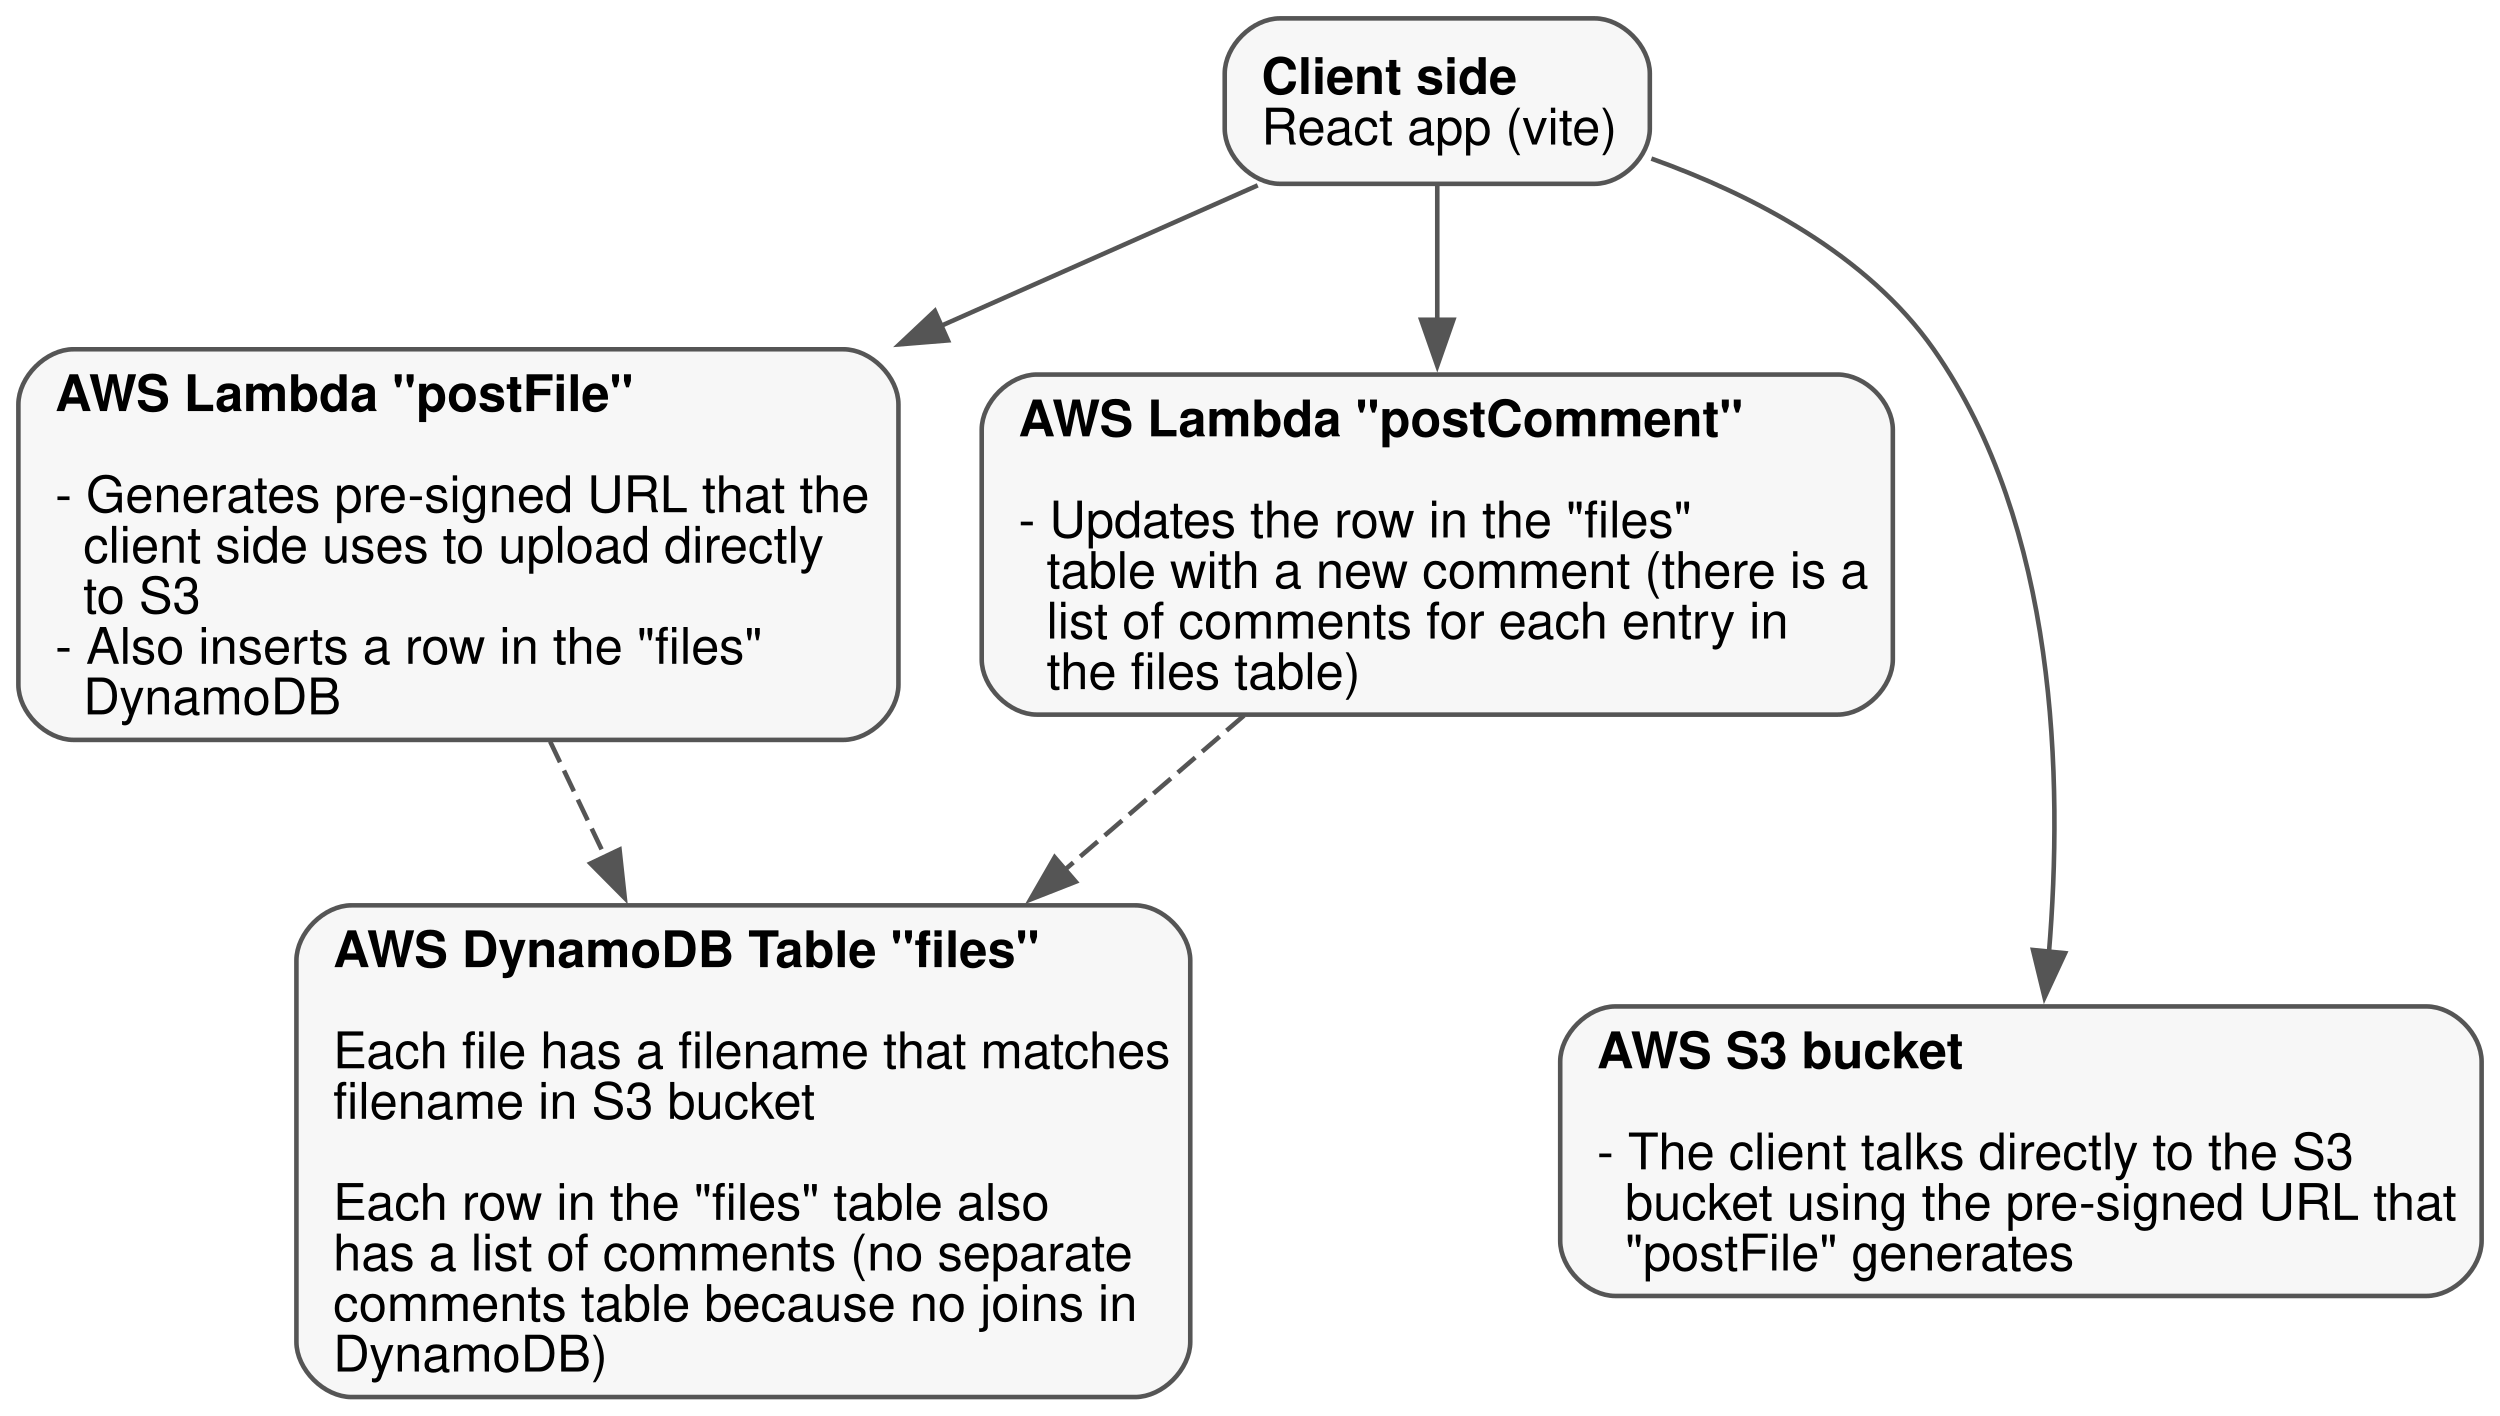
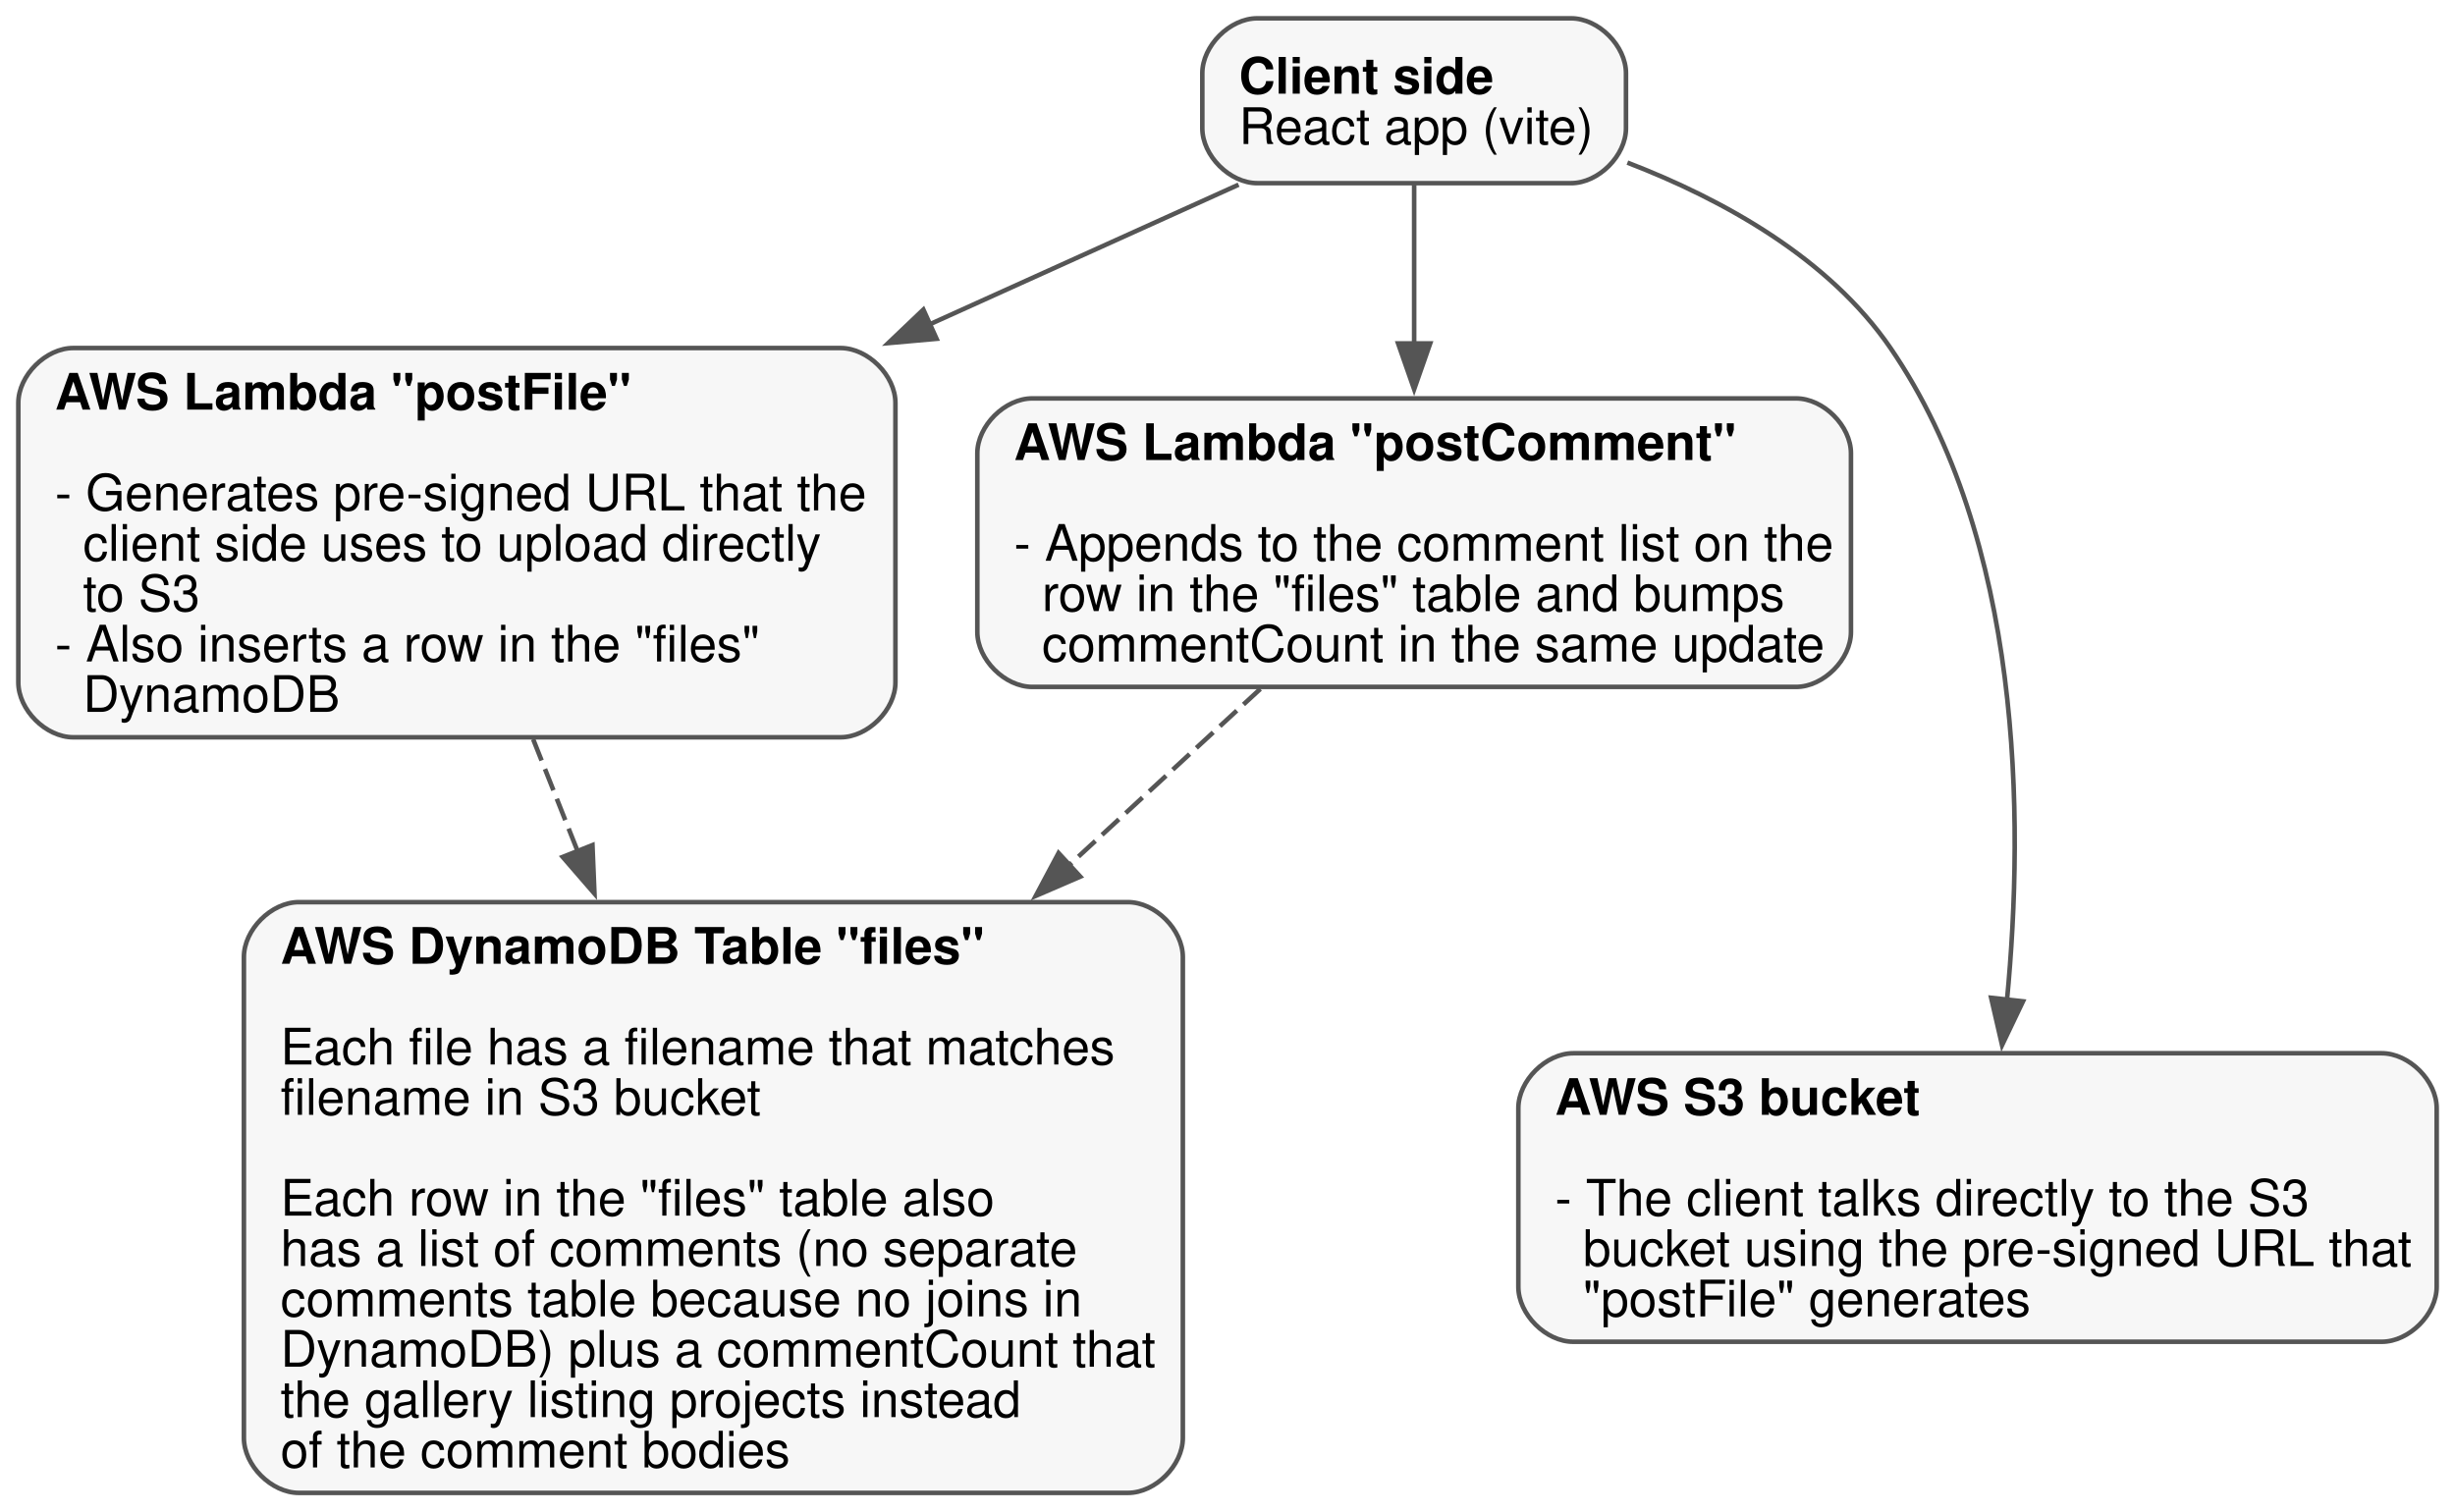
- <svg xmlns="http://www.w3.org/2000/svg" width="544pt" height="308pt" viewBox="0.00 0.00 544.00 308.00">
-   <g id="graph0" class="graph" transform="scale(1 1) rotate(0) translate(4 304)">
+ <svg xmlns="http://www.w3.org/2000/svg" width="536pt" height="330pt" viewBox="0.00 0.00 536.00 330.00">
+   <g id="graph0" class="graph" transform="scale(1 1) rotate(0) translate(4 326)">
    <g id="node1" class="node">
-       <path fill="#f7f7f7" stroke="#555555" d="M343,-300C343,-300 274.5,-300 274.5,-300 268.5,-300 262.5,-294 262.5,-288 262.5,-288 262.5,-276 262.5,-276 262.5,-270 268.5,-264 274.5,-264 274.5,-264 343,-264 343,-264 349,-264 355,-270 355,-276 355,-276 355,-288 355,-288 355,-294 349,-300 343,-300" />
-       <text xml:space="preserve" text-anchor="start" x="270.5" y="-283.55" font-family="Helvetica,sans-Serif" font-weight="bold" font-size="11.00">Client side</text>
-       <text xml:space="preserve" text-anchor="start" x="270.5" y="-272.55" font-family="Helvetica,sans-Serif" font-size="11.00">React app (vite)</text>
+       <path fill="#f7f7f7" stroke="#555555" d="M339,-322C339,-322 270.5,-322 270.5,-322 264.5,-322 258.5,-316 258.5,-310 258.5,-310 258.5,-298 258.5,-298 258.5,-292 264.5,-286 270.5,-286 270.5,-286 339,-286 339,-286 345,-286 351,-292 351,-298 351,-298 351,-310 351,-310 351,-316 345,-322 339,-322" />
+       <text xml:space="preserve" text-anchor="start" x="266.5" y="-305.55" font-family="Helvetica,sans-Serif" font-weight="bold" font-size="11.00">Client side</text>
+       <text xml:space="preserve" text-anchor="start" x="266.5" y="-294.55" font-family="Helvetica,sans-Serif" font-size="11.00">React app (vite)</text>
    </g>
    <g id="node2" class="node">
-       <path fill="#f7f7f7" stroke="#555555" d="M179.5,-228C179.5,-228 12,-228 12,-228 6,-228 0,-222 0,-216 0,-216 0,-155 0,-155 0,-149 6,-143 12,-143 12,-143 179.5,-143 179.5,-143 185.5,-143 191.5,-149 191.5,-155 191.5,-155 191.5,-216 191.5,-216 191.5,-222 185.5,-228 179.5,-228" />
-       <text xml:space="preserve" text-anchor="start" x="8" y="-214.55" font-family="Helvetica,sans-Serif" font-weight="bold" font-size="11.00">AWS Lambda "postFile"</text>
-       <text xml:space="preserve" text-anchor="start" x="8" y="-192.55" font-family="Helvetica,sans-Serif" font-size="11.00">- Generates pre-signed URL that the</text>
-       <text xml:space="preserve" text-anchor="start" x="8" y="-181.55" font-family="Helvetica,sans-Serif" font-size="11.00">  client side uses to upload directly</text>
-       <text xml:space="preserve" text-anchor="start" x="8" y="-170.55" font-family="Helvetica,sans-Serif" font-size="11.00">  to S3</text>
-       <text xml:space="preserve" text-anchor="start" x="8" y="-159.55" font-family="Helvetica,sans-Serif" font-size="11.00">- Also inserts a row in the "files"</text>
-       <text xml:space="preserve" text-anchor="start" x="8" y="-148.55" font-family="Helvetica,sans-Serif" font-size="11.00">  DynamoDB</text>
+       <path fill="#f7f7f7" stroke="#555555" d="M179.5,-250C179.5,-250 12,-250 12,-250 6,-250 0,-244 0,-238 0,-238 0,-177 0,-177 0,-171 6,-165 12,-165 12,-165 179.5,-165 179.5,-165 185.5,-165 191.5,-171 191.5,-177 191.5,-177 191.5,-238 191.5,-238 191.5,-244 185.5,-250 179.5,-250" />
+       <text xml:space="preserve" text-anchor="start" x="8" y="-236.55" font-family="Helvetica,sans-Serif" font-weight="bold" font-size="11.00">AWS Lambda "postFile"</text>
+       <text xml:space="preserve" text-anchor="start" x="8" y="-214.55" font-family="Helvetica,sans-Serif" font-size="11.00">- Generates pre-signed URL that the</text>
+       <text xml:space="preserve" text-anchor="start" x="8" y="-203.55" font-family="Helvetica,sans-Serif" font-size="11.00">  client side uses to upload directly</text>
+       <text xml:space="preserve" text-anchor="start" x="8" y="-192.55" font-family="Helvetica,sans-Serif" font-size="11.00">  to S3</text>
+       <text xml:space="preserve" text-anchor="start" x="8" y="-181.55" font-family="Helvetica,sans-Serif" font-size="11.00">- Also inserts a row in the "files"</text>
+       <text xml:space="preserve" text-anchor="start" x="8" y="-170.55" font-family="Helvetica,sans-Serif" font-size="11.00">  DynamoDB</text>
    </g>
    <g id="edge2" class="edge">
-       <path fill="none" stroke="#555555" d="M269.68,-263.67C250.14,-255 225.44,-244.04 200.85,-233.13" />
-       <polygon fill="#555555" stroke="#555555" points="202.27,-229.93 191.71,-229.07 199.43,-236.33 202.27,-229.93" />
+       <path fill="none" stroke="#555555" d="M266.42,-285.67C247.24,-277 223.01,-266.04 198.87,-255.13" />
+       <polygon fill="#555555" stroke="#555555" points="200.48,-252.02 189.93,-251.08 197.6,-258.39 200.48,-252.02" />
    </g>
    <g id="node3" class="node">
-       <path fill="#f7f7f7" stroke="#555555" d="M395.88,-222.5C395.88,-222.5 221.62,-222.5 221.62,-222.5 215.62,-222.5 209.62,-216.5 209.62,-210.5 209.62,-210.5 209.62,-160.5 209.62,-160.5 209.62,-154.5 215.62,-148.5 221.62,-148.5 221.62,-148.5 395.88,-148.5 395.88,-148.5 401.88,-148.5 407.88,-154.5 407.88,-160.5 407.88,-160.5 407.88,-210.5 407.88,-210.5 407.88,-216.5 401.88,-222.5 395.88,-222.5" />
-       <text xml:space="preserve" text-anchor="start" x="217.62" y="-209.05" font-family="Helvetica,sans-Serif" font-weight="bold" font-size="11.00">AWS Lambda "postComment"</text>
-       <text xml:space="preserve" text-anchor="start" x="217.62" y="-187.05" font-family="Helvetica,sans-Serif" font-size="11.00">- Updates the row in the "files"</text>
-       <text xml:space="preserve" text-anchor="start" x="217.62" y="-176.05" font-family="Helvetica,sans-Serif" font-size="11.00">  table with a new comment (there is a</text>
-       <text xml:space="preserve" text-anchor="start" x="217.62" y="-165.05" font-family="Helvetica,sans-Serif" font-size="11.00">  list of comments for each entry in</text>
-       <text xml:space="preserve" text-anchor="start" x="217.62" y="-154.05" font-family="Helvetica,sans-Serif" font-size="11.00">  the files table)</text>
+       <path fill="#f7f7f7" stroke="#555555" d="M388.12,-239C388.12,-239 221.38,-239 221.38,-239 215.38,-239 209.38,-233 209.38,-227 209.38,-227 209.38,-188 209.38,-188 209.38,-182 215.38,-176 221.38,-176 221.38,-176 388.12,-176 388.12,-176 394.12,-176 400.12,-182 400.12,-188 400.12,-188 400.12,-227 400.12,-227 400.12,-233 394.12,-239 388.12,-239" />
+       <text xml:space="preserve" text-anchor="start" x="217.38" y="-225.55" font-family="Helvetica,sans-Serif" font-weight="bold" font-size="11.00">AWS Lambda "postComment"</text>
+       <text xml:space="preserve" text-anchor="start" x="217.38" y="-203.55" font-family="Helvetica,sans-Serif" font-size="11.00">- Appends to the comment list on the</text>
+       <text xml:space="preserve" text-anchor="start" x="217.38" y="-192.55" font-family="Helvetica,sans-Serif" font-size="11.00">  row in the "files" table and bumps</text>
+       <text xml:space="preserve" text-anchor="start" x="217.38" y="-181.55" font-family="Helvetica,sans-Serif" font-size="11.00">  commentCount in the same update</text>
    </g>
    <g id="edge3" class="edge">
-       <path fill="none" stroke="#555555" d="M308.75,-263.67C308.75,-255.29 308.75,-244.79 308.75,-234.25" />
-       <polygon fill="#555555" stroke="#555555" points="312.25,-234.42 308.75,-224.42 305.25,-234.42 312.25,-234.42" />
+       <path fill="none" stroke="#555555" d="M304.75,-285.67C304.75,-275.9 304.75,-263.22 304.75,-250.98" />
+       <polygon fill="#555555" stroke="#555555" points="308.25,-251 304.75,-241 301.25,-251 308.25,-251" />
    </g>
    <g id="node4" class="node">
-       <path fill="#f7f7f7" stroke="#555555" d="M524,-85C524,-85 347.5,-85 347.5,-85 341.5,-85 335.5,-79 335.5,-73 335.5,-73 335.5,-34 335.5,-34 335.5,-28 341.5,-22 347.5,-22 347.5,-22 524,-22 524,-22 530,-22 536,-28 536,-34 536,-34 536,-73 536,-73 536,-79 530,-85 524,-85" />
-       <text xml:space="preserve" text-anchor="start" x="343.5" y="-71.55" font-family="Helvetica,sans-Serif" font-weight="bold" font-size="11.00">AWS S3 bucket</text>
-       <text xml:space="preserve" text-anchor="start" x="343.5" y="-49.55" font-family="Helvetica,sans-Serif" font-size="11.00">- The client talks directly to the S3</text>
-       <text xml:space="preserve" text-anchor="start" x="343.5" y="-38.55" font-family="Helvetica,sans-Serif" font-size="11.00">  bucket using the pre-signed URL that</text>
-       <text xml:space="preserve" text-anchor="start" x="343.5" y="-27.55" font-family="Helvetica,sans-Serif" font-size="11.00">  "postFile" generates</text>
+       <path fill="#f7f7f7" stroke="#555555" d="M516,-96C516,-96 339.5,-96 339.5,-96 333.5,-96 327.5,-90 327.5,-84 327.5,-84 327.5,-45 327.5,-45 327.5,-39 333.5,-33 339.5,-33 339.5,-33 516,-33 516,-33 522,-33 528,-39 528,-45 528,-45 528,-84 528,-84 528,-90 522,-96 516,-96" />
+       <text xml:space="preserve" text-anchor="start" x="335.5" y="-82.55" font-family="Helvetica,sans-Serif" font-weight="bold" font-size="11.00">AWS S3 bucket</text>
+       <text xml:space="preserve" text-anchor="start" x="335.5" y="-60.55" font-family="Helvetica,sans-Serif" font-size="11.00">- The client talks directly to the S3</text>
+       <text xml:space="preserve" text-anchor="start" x="335.5" y="-49.55" font-family="Helvetica,sans-Serif" font-size="11.00">  bucket using the pre-signed URL that</text>
+       <text xml:space="preserve" text-anchor="start" x="335.5" y="-38.55" font-family="Helvetica,sans-Serif" font-size="11.00">  "postFile" generates</text>
    </g>
    <g id="edge4" class="edge">
-       <path fill="none" stroke="#555555" d="M355.34,-269.49C377.52,-261.55 402.29,-248.6 416.75,-228 443.64,-189.67 444.99,-134.41 441.84,-96.61" />
-       <polygon fill="#555555" stroke="#555555" points="445.35,-96.59 440.89,-86.99 438.39,-97.28 445.35,-96.59" />
+       <path fill="none" stroke="#555555" d="M351.31,-290.49C372.27,-282.41 395.28,-269.64 408.75,-250 437.51,-208.06 438.02,-147.66 434.18,-107.53" />
+       <polygon fill="#555555" stroke="#555555" points="437.68,-107.34 433.11,-97.78 430.73,-108.11 437.68,-107.34" />
    </g>
    <g id="node5" class="node">
-       <path fill="#f7f7f7" stroke="#555555" d="M243,-107C243,-107 72.5,-107 72.5,-107 66.5,-107 60.5,-101 60.5,-95 60.5,-95 60.5,-12 60.5,-12 60.5,-6 66.5,0 72.5,0 72.5,0 243,0 243,0 249,0 255,-6 255,-12 255,-12 255,-95 255,-95 255,-101 249,-107 243,-107" />
-       <text xml:space="preserve" text-anchor="start" x="68.5" y="-93.55" font-family="Helvetica,sans-Serif" font-weight="bold" font-size="11.00">AWS DynamoDB Table "files"</text>
-       <text xml:space="preserve" text-anchor="start" x="68.5" y="-71.55" font-family="Helvetica,sans-Serif" font-size="11.00">Each file has a filename that matches</text>
-       <text xml:space="preserve" text-anchor="start" x="68.5" y="-60.55" font-family="Helvetica,sans-Serif" font-size="11.00">filename in S3 bucket</text>
-       <text xml:space="preserve" text-anchor="start" x="68.5" y="-38.55" font-family="Helvetica,sans-Serif" font-size="11.00">Each row in the "files" table also</text>
-       <text xml:space="preserve" text-anchor="start" x="68.5" y="-27.55" font-family="Helvetica,sans-Serif" font-size="11.00">has a list of comments (no separate</text>
-       <text xml:space="preserve" text-anchor="start" x="68.5" y="-16.55" font-family="Helvetica,sans-Serif" font-size="11.00">comments table because no joins in</text>
-       <text xml:space="preserve" text-anchor="start" x="68.5" y="-5.55" font-family="Helvetica,sans-Serif" font-size="11.00">DynamoDB)</text>
+       <path fill="#f7f7f7" stroke="#555555" d="M242.25,-129C242.25,-129 61.25,-129 61.25,-129 55.25,-129 49.25,-123 49.25,-117 49.25,-117 49.25,-12 49.25,-12 49.25,-6 55.25,0 61.25,0 61.25,0 242.25,0 242.25,0 248.25,0 254.25,-6 254.25,-12 254.25,-12 254.25,-117 254.25,-117 254.25,-123 248.25,-129 242.25,-129" />
+       <text xml:space="preserve" text-anchor="start" x="57.25" y="-115.55" font-family="Helvetica,sans-Serif" font-weight="bold" font-size="11.00">AWS DynamoDB Table "files"</text>
+       <text xml:space="preserve" text-anchor="start" x="57.25" y="-93.55" font-family="Helvetica,sans-Serif" font-size="11.00">Each file has a filename that matches</text>
+       <text xml:space="preserve" text-anchor="start" x="57.25" y="-82.55" font-family="Helvetica,sans-Serif" font-size="11.00">filename in S3 bucket</text>
+       <text xml:space="preserve" text-anchor="start" x="57.25" y="-60.55" font-family="Helvetica,sans-Serif" font-size="11.00">Each row in the "files" table also</text>
+       <text xml:space="preserve" text-anchor="start" x="57.25" y="-49.55" font-family="Helvetica,sans-Serif" font-size="11.00">has a list of comments (no separate</text>
+       <text xml:space="preserve" text-anchor="start" x="57.25" y="-38.55" font-family="Helvetica,sans-Serif" font-size="11.00">comments table because no joins in</text>
+       <text xml:space="preserve" text-anchor="start" x="57.25" y="-27.55" font-family="Helvetica,sans-Serif" font-size="11.00">DynamoDB) plus a commentCount that</text>
+       <text xml:space="preserve" text-anchor="start" x="57.25" y="-16.55" font-family="Helvetica,sans-Serif" font-size="11.00">the gallery listing projects instead</text>
+       <text xml:space="preserve" text-anchor="start" x="57.25" y="-5.55" font-family="Helvetica,sans-Serif" font-size="11.00">of the comment bodies</text>
    </g>
    <g id="edge5" class="edge">
-       <path fill="none" stroke="#555555" stroke-dasharray="5,2" d="M115.71,-142.65C119.53,-134.63 123.62,-126.07 127.68,-117.55" />
-       <polygon fill="#555555" stroke="#555555" points="130.81,-119.12 131.95,-108.59 124.49,-116.11 130.81,-119.12" />
+       <path fill="none" stroke="#555555" stroke-dasharray="5,2" d="M112.4,-164.58C115.48,-156.81 118.79,-148.5 122.12,-140.1" />
+       <polygon fill="#555555" stroke="#555555" points="125.35,-141.45 125.79,-130.86 118.85,-138.87 125.35,-141.45" />
    </g>
    <g id="edge6" class="edge">
-       <path fill="none" stroke="#555555" stroke-dasharray="5,2" d="M266.69,-148.29C254.59,-137.87 241.06,-126.22 227.75,-114.77" />
-       <polygon fill="#555555" stroke="#555555" points="230.07,-112.14 220.21,-108.27 225.5,-117.45 230.07,-112.14" />
+       <path fill="none" stroke="#555555" stroke-dasharray="5,2" d="M271.17,-175.56C258.7,-164.07 243.99,-150.5 229.22,-136.89" />
+       <polygon fill="#555555" stroke="#555555" points="231.86,-134.57 222.14,-130.37 227.12,-139.72 231.86,-134.57" />
    </g>
  </g>
</svg>
